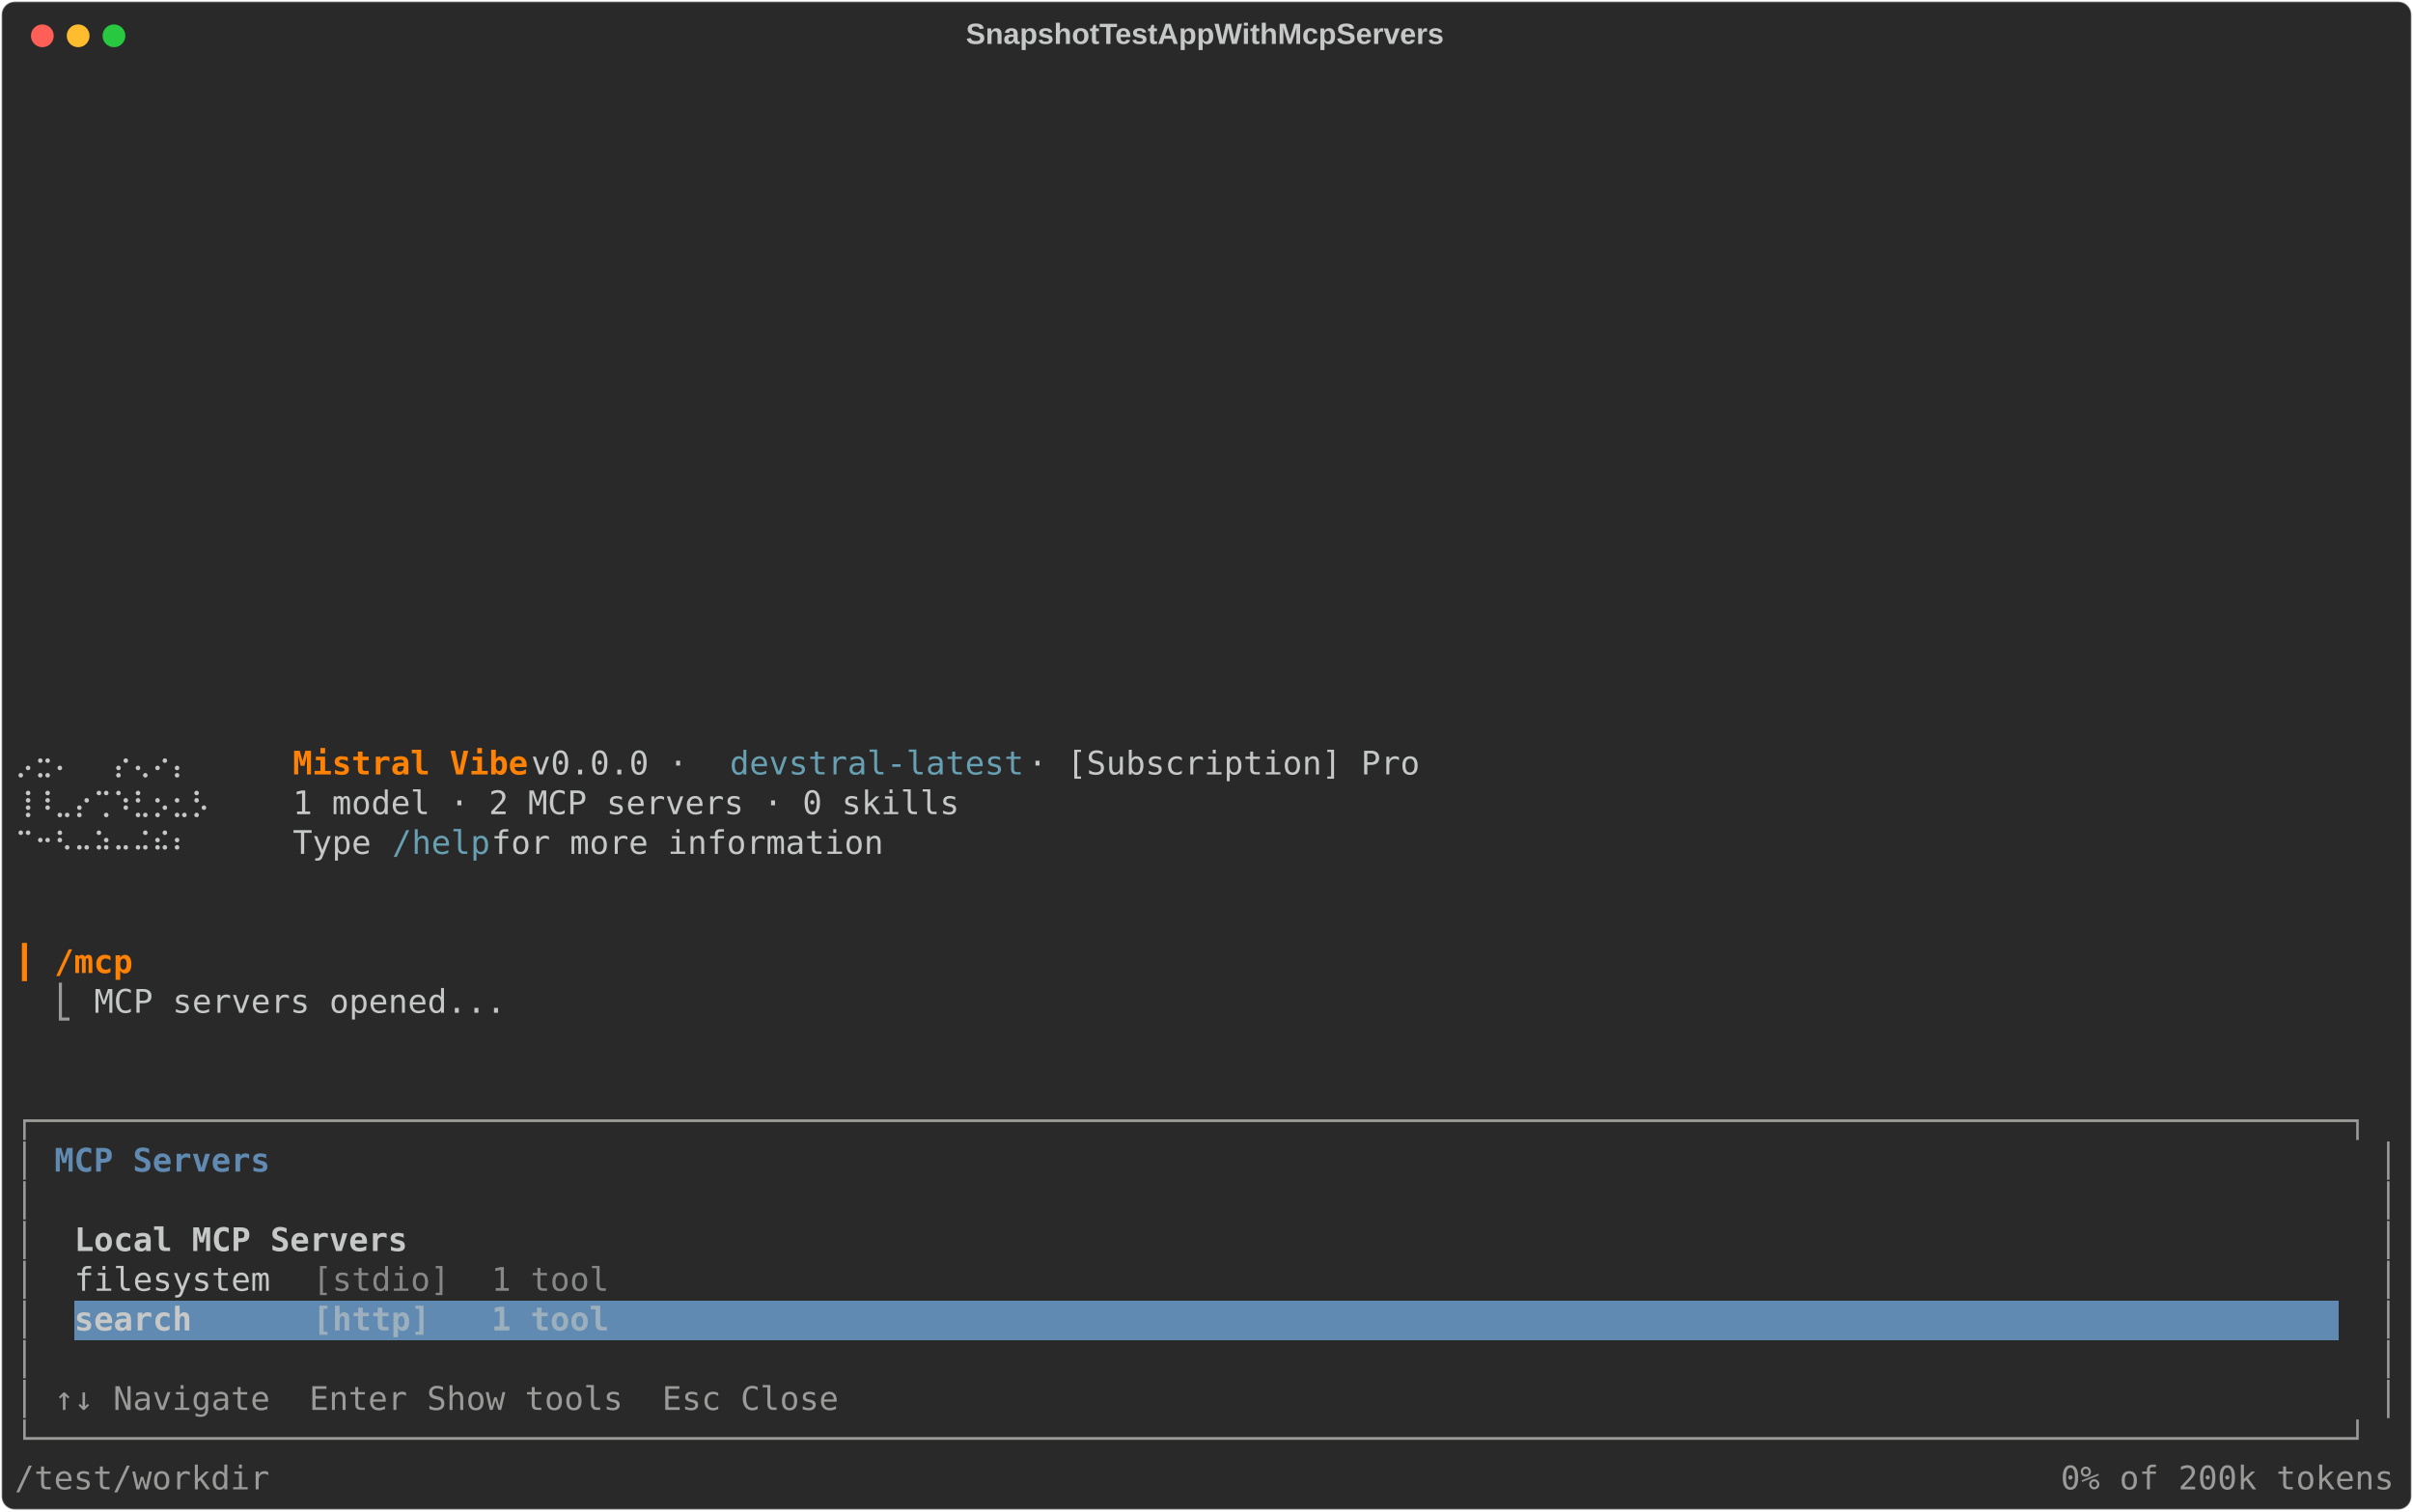
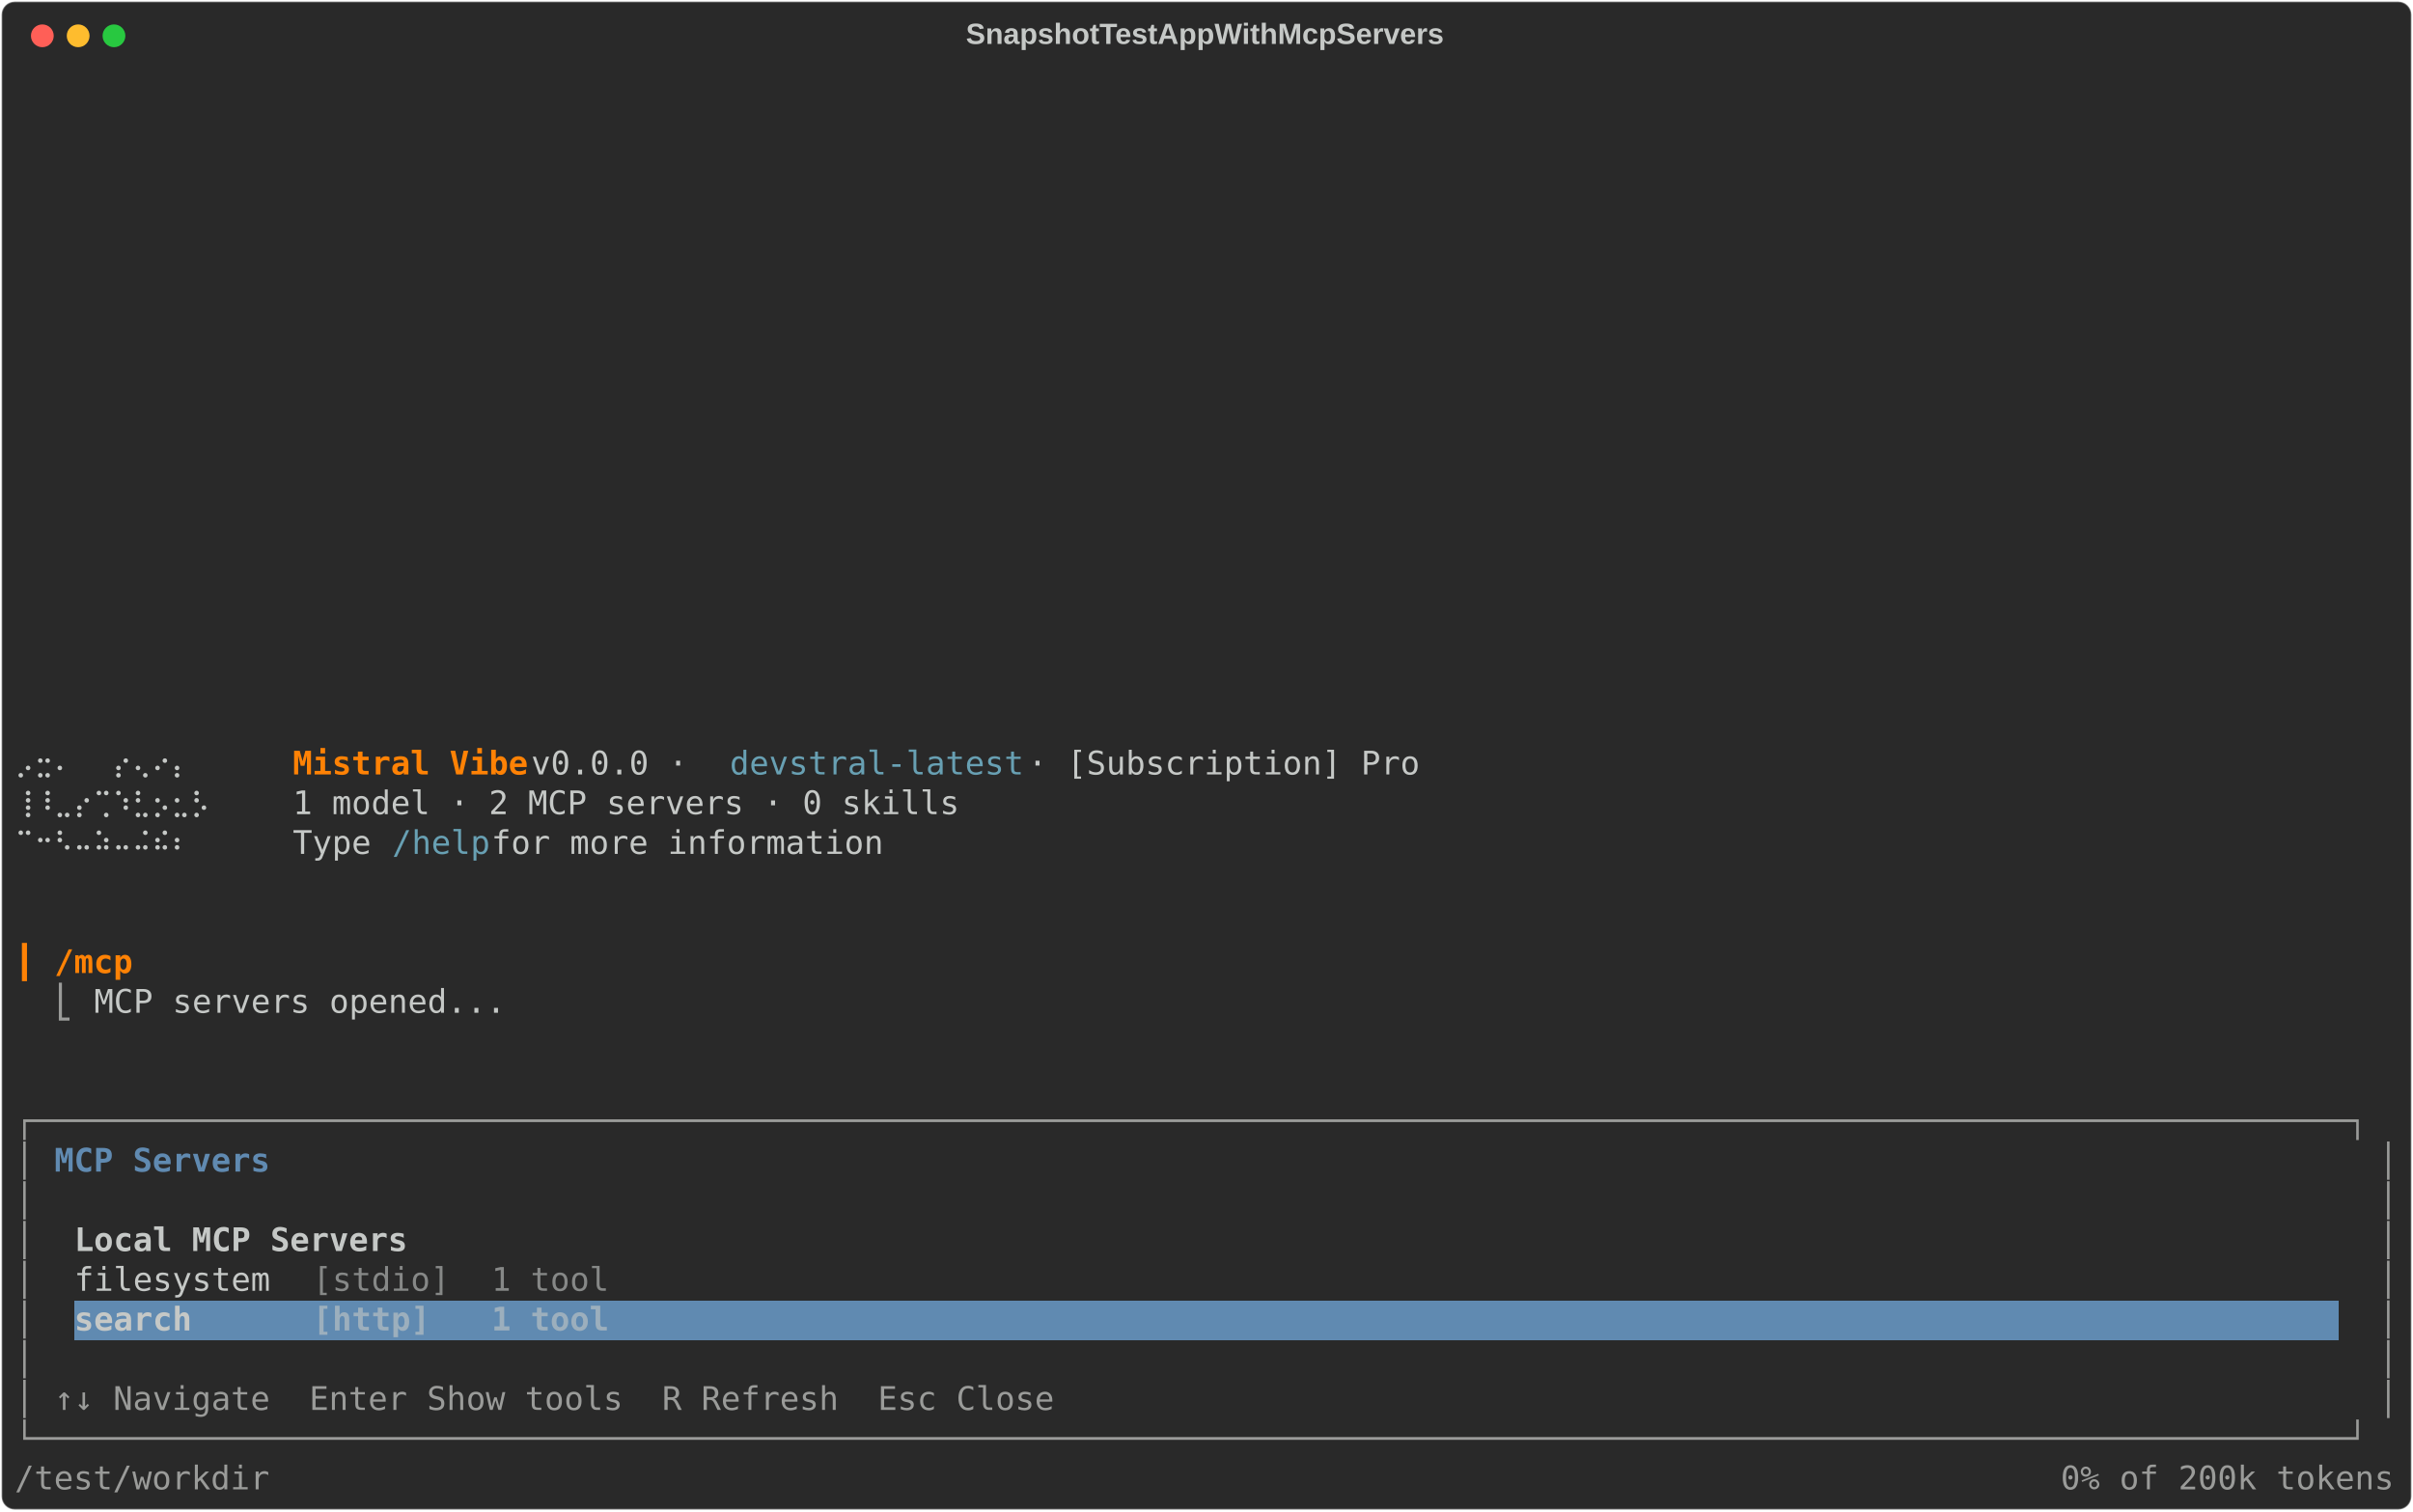
<svg xmlns="http://www.w3.org/2000/svg" class="rich-terminal" viewBox="0 0 1482 928.4">
  <style>

    @font-face {
        font-family: "Fira Code";
        src: local("FiraCode-Regular"),
                url("https://cdnjs.cloudflare.com/ajax/libs/firacode/6.2.0/woff2/FiraCode-Regular.woff2") format("woff2"),
                url("https://cdnjs.cloudflare.com/ajax/libs/firacode/6.2.0/woff/FiraCode-Regular.woff") format("woff");
        font-style: normal;
        font-weight: 400;
    }
    @font-face {
        font-family: "Fira Code";
        src: local("FiraCode-Bold"),
                url("https://cdnjs.cloudflare.com/ajax/libs/firacode/6.2.0/woff2/FiraCode-Bold.woff2") format("woff2"),
                url("https://cdnjs.cloudflare.com/ajax/libs/firacode/6.2.0/woff/FiraCode-Bold.woff") format("woff");
        font-style: bold;
        font-weight: 700;
    }

-     .terminal-matrix {
+     .terminal-9601757275-matrix {
        font-family: Fira Code, monospace;
        font-size: 20px;
        line-height: 24.4px;
        font-variant-east-asian: full-width;
    }

-     .terminal-title {
+     .terminal-9601757275-title {
        font-size: 18px;
        font-weight: bold;
        font-family: arial;
    }

-     .terminal-r1 { fill: #c5c8c6 }
- .terminal-r2 { fill: #ff8205;font-weight: bold }
- .terminal-r3 { fill: #68a0b3 }
- .terminal-r4 { fill: #ff8205 }
- .terminal-r5 { fill: #9a9b99 }
- .terminal-r6 { fill: #608ab1;font-weight: bold }
- .terminal-r7 { fill: #c5c8c6;font-weight: bold }
- .terminal-r8 { fill: #868887 }
- .terminal-r9 { fill: #9cafbd;font-weight: bold }
+     .terminal-9601757275-r1 { fill: #c5c8c6 }
+ .terminal-9601757275-r2 { fill: #ff8205;font-weight: bold }
+ .terminal-9601757275-r3 { fill: #68a0b3 }
+ .terminal-9601757275-r4 { fill: #ff8205 }
+ .terminal-9601757275-r5 { fill: #9a9b99 }
+ .terminal-9601757275-r6 { fill: #608ab1;font-weight: bold }
+ .terminal-9601757275-r7 { fill: #c5c8c6;font-weight: bold }
+ .terminal-9601757275-r8 { fill: #868887 }
+ .terminal-9601757275-r9 { fill: #9cafbd;font-weight: bold }
    </style>
  <defs>
-     <clipPath id="terminal-clip-terminal">
+     <clipPath id="terminal-9601757275-clip-terminal">
      <rect x="0" y="0" width="1463.0" height="877.4" />
    </clipPath>
-     <clipPath id="terminal-line-0">
+     <clipPath id="terminal-9601757275-line-0">
      <rect x="0" y="1.5" width="1464" height="24.65" />
    </clipPath>
-     <clipPath id="terminal-line-1">
+     <clipPath id="terminal-9601757275-line-1">
      <rect x="0" y="25.9" width="1464" height="24.65" />
    </clipPath>
-     <clipPath id="terminal-line-2">
+     <clipPath id="terminal-9601757275-line-2">
      <rect x="0" y="50.3" width="1464" height="24.65" />
    </clipPath>
-     <clipPath id="terminal-line-3">
+     <clipPath id="terminal-9601757275-line-3">
      <rect x="0" y="74.7" width="1464" height="24.65" />
    </clipPath>
-     <clipPath id="terminal-line-4">
+     <clipPath id="terminal-9601757275-line-4">
      <rect x="0" y="99.1" width="1464" height="24.65" />
    </clipPath>
-     <clipPath id="terminal-line-5">
+     <clipPath id="terminal-9601757275-line-5">
      <rect x="0" y="123.5" width="1464" height="24.65" />
    </clipPath>
-     <clipPath id="terminal-line-6">
+     <clipPath id="terminal-9601757275-line-6">
      <rect x="0" y="147.9" width="1464" height="24.65" />
    </clipPath>
-     <clipPath id="terminal-line-7">
+     <clipPath id="terminal-9601757275-line-7">
      <rect x="0" y="172.3" width="1464" height="24.65" />
    </clipPath>
-     <clipPath id="terminal-line-8">
+     <clipPath id="terminal-9601757275-line-8">
      <rect x="0" y="196.7" width="1464" height="24.65" />
    </clipPath>
-     <clipPath id="terminal-line-9">
+     <clipPath id="terminal-9601757275-line-9">
      <rect x="0" y="221.1" width="1464" height="24.65" />
    </clipPath>
-     <clipPath id="terminal-line-10">
+     <clipPath id="terminal-9601757275-line-10">
      <rect x="0" y="245.5" width="1464" height="24.65" />
    </clipPath>
-     <clipPath id="terminal-line-11">
+     <clipPath id="terminal-9601757275-line-11">
      <rect x="0" y="269.9" width="1464" height="24.65" />
    </clipPath>
-     <clipPath id="terminal-line-12">
+     <clipPath id="terminal-9601757275-line-12">
      <rect x="0" y="294.3" width="1464" height="24.65" />
    </clipPath>
-     <clipPath id="terminal-line-13">
+     <clipPath id="terminal-9601757275-line-13">
      <rect x="0" y="318.7" width="1464" height="24.65" />
    </clipPath>
-     <clipPath id="terminal-line-14">
+     <clipPath id="terminal-9601757275-line-14">
      <rect x="0" y="343.1" width="1464" height="24.65" />
    </clipPath>
-     <clipPath id="terminal-line-15">
+     <clipPath id="terminal-9601757275-line-15">
      <rect x="0" y="367.5" width="1464" height="24.65" />
    </clipPath>
-     <clipPath id="terminal-line-16">
+     <clipPath id="terminal-9601757275-line-16">
      <rect x="0" y="391.9" width="1464" height="24.65" />
    </clipPath>
-     <clipPath id="terminal-line-17">
+     <clipPath id="terminal-9601757275-line-17">
      <rect x="0" y="416.3" width="1464" height="24.65" />
    </clipPath>
-     <clipPath id="terminal-line-18">
+     <clipPath id="terminal-9601757275-line-18">
      <rect x="0" y="440.7" width="1464" height="24.65" />
    </clipPath>
-     <clipPath id="terminal-line-19">
+     <clipPath id="terminal-9601757275-line-19">
      <rect x="0" y="465.1" width="1464" height="24.65" />
    </clipPath>
-     <clipPath id="terminal-line-20">
+     <clipPath id="terminal-9601757275-line-20">
      <rect x="0" y="489.5" width="1464" height="24.65" />
    </clipPath>
-     <clipPath id="terminal-line-21">
+     <clipPath id="terminal-9601757275-line-21">
      <rect x="0" y="513.9" width="1464" height="24.65" />
    </clipPath>
-     <clipPath id="terminal-line-22">
+     <clipPath id="terminal-9601757275-line-22">
      <rect x="0" y="538.3" width="1464" height="24.65" />
    </clipPath>
-     <clipPath id="terminal-line-23">
+     <clipPath id="terminal-9601757275-line-23">
      <rect x="0" y="562.7" width="1464" height="24.65" />
    </clipPath>
-     <clipPath id="terminal-line-24">
+     <clipPath id="terminal-9601757275-line-24">
      <rect x="0" y="587.1" width="1464" height="24.65" />
    </clipPath>
-     <clipPath id="terminal-line-25">
+     <clipPath id="terminal-9601757275-line-25">
      <rect x="0" y="611.5" width="1464" height="24.65" />
    </clipPath>
-     <clipPath id="terminal-line-26">
+     <clipPath id="terminal-9601757275-line-26">
      <rect x="0" y="635.9" width="1464" height="24.65" />
    </clipPath>
-     <clipPath id="terminal-line-27">
+     <clipPath id="terminal-9601757275-line-27">
      <rect x="0" y="660.3" width="1464" height="24.65" />
    </clipPath>
-     <clipPath id="terminal-line-28">
+     <clipPath id="terminal-9601757275-line-28">
      <rect x="0" y="684.7" width="1464" height="24.65" />
    </clipPath>
-     <clipPath id="terminal-line-29">
+     <clipPath id="terminal-9601757275-line-29">
      <rect x="0" y="709.1" width="1464" height="24.65" />
    </clipPath>
-     <clipPath id="terminal-line-30">
+     <clipPath id="terminal-9601757275-line-30">
      <rect x="0" y="733.5" width="1464" height="24.65" />
    </clipPath>
-     <clipPath id="terminal-line-31">
+     <clipPath id="terminal-9601757275-line-31">
      <rect x="0" y="757.9" width="1464" height="24.65" />
    </clipPath>
-     <clipPath id="terminal-line-32">
+     <clipPath id="terminal-9601757275-line-32">
      <rect x="0" y="782.3" width="1464" height="24.65" />
    </clipPath>
-     <clipPath id="terminal-line-33">
+     <clipPath id="terminal-9601757275-line-33">
      <rect x="0" y="806.7" width="1464" height="24.65" />
    </clipPath>
-     <clipPath id="terminal-line-34">
+     <clipPath id="terminal-9601757275-line-34">
      <rect x="0" y="831.1" width="1464" height="24.65" />
    </clipPath>
  </defs>
  <rect fill="#292929" stroke="rgba(255,255,255,0.35)" stroke-width="1" x="1" y="1" width="1480" height="926.4" rx="8" />
-   <text class="terminal-title" fill="#c5c8c6" text-anchor="middle" x="740" y="27">SnapshotTestAppWithMcpServers</text>
+   <text class="terminal-9601757275-title" fill="#c5c8c6" text-anchor="middle" x="740" y="27">SnapshotTestAppWithMcpServers</text>
  <g transform="translate(26,22)">
    <circle cx="0" cy="0" r="7" fill="#ff5f57" />
    <circle cx="22" cy="0" r="7" fill="#febc2e" />
    <circle cx="44" cy="0" r="7" fill="#28c840" />
  </g>
-   <g transform="translate(9, 41)" clip-path="url(#terminal-clip-terminal)">
+   <g transform="translate(9, 41)" clip-path="url(#terminal-9601757275-clip-terminal)">
    <rect fill="#608ab1" x="36.6" y="757.9" width="146.4" height="24.65" shape-rendering="crispEdges" />
    <rect fill="#608ab1" x="183" y="757.9" width="109.8" height="24.65" shape-rendering="crispEdges" />
    <rect fill="#608ab1" x="292.8" y="757.9" width="97.6" height="24.65" shape-rendering="crispEdges" />
    <rect fill="#608ab1" x="390.4" y="757.9" width="1037" height="24.65" shape-rendering="crispEdges" />
-     <g class="terminal-matrix">
-       <text class="terminal-r1" x="1464" y="20" textLength="12.2" clip-path="url(#terminal-line-0)">
- </text>
-       <text class="terminal-r1" x="1464" y="44.4" textLength="12.2" clip-path="url(#terminal-line-1)">
- </text>
-       <text class="terminal-r1" x="1464" y="68.8" textLength="12.2" clip-path="url(#terminal-line-2)">
- </text>
-       <text class="terminal-r1" x="1464" y="93.2" textLength="12.2" clip-path="url(#terminal-line-3)">
- </text>
-       <text class="terminal-r1" x="1464" y="117.6" textLength="12.2" clip-path="url(#terminal-line-4)">
- </text>
-       <text class="terminal-r1" x="1464" y="142" textLength="12.2" clip-path="url(#terminal-line-5)">
- </text>
-       <text class="terminal-r1" x="1464" y="166.4" textLength="12.2" clip-path="url(#terminal-line-6)">
- </text>
-       <text class="terminal-r1" x="1464" y="190.8" textLength="12.2" clip-path="url(#terminal-line-7)">
- </text>
-       <text class="terminal-r1" x="1464" y="215.2" textLength="12.2" clip-path="url(#terminal-line-8)">
- </text>
-       <text class="terminal-r1" x="1464" y="239.6" textLength="12.2" clip-path="url(#terminal-line-9)">
- </text>
-       <text class="terminal-r1" x="1464" y="264" textLength="12.2" clip-path="url(#terminal-line-10)">
- </text>
-       <text class="terminal-r1" x="1464" y="288.4" textLength="12.2" clip-path="url(#terminal-line-11)">
- </text>
-       <text class="terminal-r1" x="1464" y="312.8" textLength="12.2" clip-path="url(#terminal-line-12)">
- </text>
-       <text class="terminal-r1" x="1464" y="337.2" textLength="12.2" clip-path="url(#terminal-line-13)">
- </text>
-       <text class="terminal-r1" x="1464" y="361.6" textLength="12.2" clip-path="url(#terminal-line-14)">
- </text>
-       <text class="terminal-r1" x="1464" y="386" textLength="12.2" clip-path="url(#terminal-line-15)">
- </text>
-       <text class="terminal-r1" x="1464" y="410.4" textLength="12.2" clip-path="url(#terminal-line-16)">
- </text>
-       <text class="terminal-r1" x="0" y="434.8" textLength="134.2" clip-path="url(#terminal-line-17)">  ⡠⣒⠄  ⡔⢄⠔⡄</text>
-       <text class="terminal-r2" x="170.8" y="434.8" textLength="146.4" clip-path="url(#terminal-line-17)">Mistral Vibe</text>
-       <text class="terminal-r1" x="317.2" y="434.8" textLength="122" clip-path="url(#terminal-line-17)"> v0.0.0 · </text>
-       <text class="terminal-r3" x="439.2" y="434.8" textLength="183" clip-path="url(#terminal-line-17)">devstral-latest</text>
-       <text class="terminal-r1" x="622.2" y="434.8" textLength="256.2" clip-path="url(#terminal-line-17)"> · [Subscription] Pro</text>
-       <text class="terminal-r1" x="1464" y="434.8" textLength="12.2" clip-path="url(#terminal-line-17)">
- </text>
-       <text class="terminal-r1" x="0" y="459.2" textLength="134.2" clip-path="url(#terminal-line-18)"> ⢸⠸⣀⡔⢉⠱⣃⡢⣂⡣</text>
-       <text class="terminal-r1" x="170.8" y="459.2" textLength="414.8" clip-path="url(#terminal-line-18)">1 model · 2 MCP servers · 0 skills</text>
-       <text class="terminal-r1" x="1464" y="459.2" textLength="12.2" clip-path="url(#terminal-line-18)">
- </text>
-       <text class="terminal-r1" x="0" y="483.6" textLength="134.2" clip-path="url(#terminal-line-19)">  ⠉⠒⠣⠤⠵⠤⠬⠮⠆</text>
-       <text class="terminal-r1" x="170.8" y="483.6" textLength="61" clip-path="url(#terminal-line-19)">Type </text>
-       <text class="terminal-r3" x="231.8" y="483.6" textLength="61" clip-path="url(#terminal-line-19)">/help</text>
-       <text class="terminal-r1" x="292.8" y="483.6" textLength="256.2" clip-path="url(#terminal-line-19)"> for more information</text>
-       <text class="terminal-r1" x="1464" y="483.6" textLength="12.2" clip-path="url(#terminal-line-19)">
- </text>
-       <text class="terminal-r1" x="1464" y="508" textLength="12.2" clip-path="url(#terminal-line-20)">
- </text>
-       <text class="terminal-r1" x="1464" y="532.4" textLength="12.2" clip-path="url(#terminal-line-21)">
- </text>
-       <text class="terminal-r4" x="0" y="556.8" textLength="12.2" clip-path="url(#terminal-line-22)">┃</text>
-       <text class="terminal-r2" x="24.4" y="556.8" textLength="48.8" clip-path="url(#terminal-line-22)">/mcp</text>
-       <text class="terminal-r1" x="1464" y="556.8" textLength="12.2" clip-path="url(#terminal-line-22)">
- </text>
-       <text class="terminal-r5" x="24.4" y="581.2" textLength="12.2" clip-path="url(#terminal-line-23)">⎣</text>
-       <text class="terminal-r1" x="48.8" y="581.2" textLength="256.2" clip-path="url(#terminal-line-23)">MCP servers opened...</text>
-       <text class="terminal-r1" x="1464" y="581.2" textLength="12.2" clip-path="url(#terminal-line-23)">
- </text>
-       <text class="terminal-r1" x="1464" y="605.6" textLength="12.2" clip-path="url(#terminal-line-24)">
- </text>
-       <text class="terminal-r1" x="1464" y="630" textLength="12.2" clip-path="url(#terminal-line-25)">
- </text>
-       <text class="terminal-r5" x="0" y="654.4" textLength="1464" clip-path="url(#terminal-line-26)">┌──────────────────────────────────────────────────────────────────────────────────────────────────────────────────────┐</text>
-       <text class="terminal-r1" x="1464" y="654.4" textLength="12.2" clip-path="url(#terminal-line-26)">
- </text>
-       <text class="terminal-r5" x="0" y="678.8" textLength="12.2" clip-path="url(#terminal-line-27)">│</text>
-       <text class="terminal-r6" x="24.4" y="678.8" textLength="134.2" clip-path="url(#terminal-line-27)">MCP Servers</text>
-       <text class="terminal-r5" x="1451.8" y="678.8" textLength="12.2" clip-path="url(#terminal-line-27)">│</text>
-       <text class="terminal-r1" x="1464" y="678.8" textLength="12.2" clip-path="url(#terminal-line-27)">
- </text>
-       <text class="terminal-r5" x="0" y="703.2" textLength="12.2" clip-path="url(#terminal-line-28)">│</text>
-       <text class="terminal-r5" x="1451.8" y="703.2" textLength="12.2" clip-path="url(#terminal-line-28)">│</text>
-       <text class="terminal-r1" x="1464" y="703.2" textLength="12.2" clip-path="url(#terminal-line-28)">
- </text>
-       <text class="terminal-r5" x="0" y="727.6" textLength="12.2" clip-path="url(#terminal-line-29)">│</text>
-       <text class="terminal-r7" x="36.6" y="727.6" textLength="207.4" clip-path="url(#terminal-line-29)">Local MCP Servers</text>
-       <text class="terminal-r5" x="1451.8" y="727.6" textLength="12.2" clip-path="url(#terminal-line-29)">│</text>
-       <text class="terminal-r1" x="1464" y="727.6" textLength="12.2" clip-path="url(#terminal-line-29)">
- </text>
-       <text class="terminal-r5" x="0" y="752" textLength="12.2" clip-path="url(#terminal-line-30)">│</text>
-       <text class="terminal-r1" x="36.6" y="752" textLength="146.4" clip-path="url(#terminal-line-30)">  filesystem</text>
-       <text class="terminal-r8" x="183" y="752" textLength="109.8" clip-path="url(#terminal-line-30)">  [stdio]</text>
-       <text class="terminal-r8" x="292.8" y="752" textLength="97.6" clip-path="url(#terminal-line-30)">  1 tool</text>
-       <text class="terminal-r5" x="1451.8" y="752" textLength="12.2" clip-path="url(#terminal-line-30)">│</text>
-       <text class="terminal-r1" x="1464" y="752" textLength="12.2" clip-path="url(#terminal-line-30)">
- </text>
-       <text class="terminal-r5" x="0" y="776.4" textLength="12.2" clip-path="url(#terminal-line-31)">│</text>
-       <text class="terminal-r7" x="36.6" y="776.4" textLength="146.4" clip-path="url(#terminal-line-31)">  search    </text>
-       <text class="terminal-r9" x="183" y="776.4" textLength="109.8" clip-path="url(#terminal-line-31)">  [http] </text>
-       <text class="terminal-r9" x="292.8" y="776.4" textLength="97.6" clip-path="url(#terminal-line-31)">  1 tool</text>
-       <text class="terminal-r5" x="1451.8" y="776.4" textLength="12.2" clip-path="url(#terminal-line-31)">│</text>
-       <text class="terminal-r1" x="1464" y="776.4" textLength="12.2" clip-path="url(#terminal-line-31)">
- </text>
-       <text class="terminal-r5" x="0" y="800.8" textLength="12.2" clip-path="url(#terminal-line-32)">│</text>
-       <text class="terminal-r5" x="1451.8" y="800.8" textLength="12.2" clip-path="url(#terminal-line-32)">│</text>
-       <text class="terminal-r1" x="1464" y="800.8" textLength="12.2" clip-path="url(#terminal-line-32)">
- </text>
-       <text class="terminal-r5" x="0" y="825.2" textLength="12.2" clip-path="url(#terminal-line-33)">│</text>
-       <text class="terminal-r5" x="24.4" y="825.2" textLength="488" clip-path="url(#terminal-line-33)">↑↓ Navigate  Enter Show tools  Esc Close</text>
-       <text class="terminal-r5" x="1451.8" y="825.2" textLength="12.2" clip-path="url(#terminal-line-33)">│</text>
-       <text class="terminal-r1" x="1464" y="825.2" textLength="12.2" clip-path="url(#terminal-line-33)">
- </text>
-       <text class="terminal-r5" x="0" y="849.6" textLength="1464" clip-path="url(#terminal-line-34)">└──────────────────────────────────────────────────────────────────────────────────────────────────────────────────────┘</text>
-       <text class="terminal-r1" x="1464" y="849.6" textLength="12.2" clip-path="url(#terminal-line-34)">
- </text>
-       <text class="terminal-r5" x="0" y="874" textLength="158.6" clip-path="url(#terminal-line-35)">/test/workdir</text>
-       <text class="terminal-r5" x="1256.6" y="874" textLength="207.4" clip-path="url(#terminal-line-35)">0% of 200k tokens</text>
+     <g class="terminal-9601757275-matrix">
+       <text class="terminal-9601757275-r1" x="1464" y="20" textLength="12.2" clip-path="url(#terminal-9601757275-line-0)">
+ </text>
+       <text class="terminal-9601757275-r1" x="1464" y="44.4" textLength="12.2" clip-path="url(#terminal-9601757275-line-1)">
+ </text>
+       <text class="terminal-9601757275-r1" x="1464" y="68.8" textLength="12.2" clip-path="url(#terminal-9601757275-line-2)">
+ </text>
+       <text class="terminal-9601757275-r1" x="1464" y="93.2" textLength="12.2" clip-path="url(#terminal-9601757275-line-3)">
+ </text>
+       <text class="terminal-9601757275-r1" x="1464" y="117.6" textLength="12.2" clip-path="url(#terminal-9601757275-line-4)">
+ </text>
+       <text class="terminal-9601757275-r1" x="1464" y="142" textLength="12.2" clip-path="url(#terminal-9601757275-line-5)">
+ </text>
+       <text class="terminal-9601757275-r1" x="1464" y="166.4" textLength="12.2" clip-path="url(#terminal-9601757275-line-6)">
+ </text>
+       <text class="terminal-9601757275-r1" x="1464" y="190.8" textLength="12.2" clip-path="url(#terminal-9601757275-line-7)">
+ </text>
+       <text class="terminal-9601757275-r1" x="1464" y="215.2" textLength="12.2" clip-path="url(#terminal-9601757275-line-8)">
+ </text>
+       <text class="terminal-9601757275-r1" x="1464" y="239.6" textLength="12.2" clip-path="url(#terminal-9601757275-line-9)">
+ </text>
+       <text class="terminal-9601757275-r1" x="1464" y="264" textLength="12.2" clip-path="url(#terminal-9601757275-line-10)">
+ </text>
+       <text class="terminal-9601757275-r1" x="1464" y="288.4" textLength="12.2" clip-path="url(#terminal-9601757275-line-11)">
+ </text>
+       <text class="terminal-9601757275-r1" x="1464" y="312.8" textLength="12.2" clip-path="url(#terminal-9601757275-line-12)">
+ </text>
+       <text class="terminal-9601757275-r1" x="1464" y="337.2" textLength="12.2" clip-path="url(#terminal-9601757275-line-13)">
+ </text>
+       <text class="terminal-9601757275-r1" x="1464" y="361.6" textLength="12.2" clip-path="url(#terminal-9601757275-line-14)">
+ </text>
+       <text class="terminal-9601757275-r1" x="1464" y="386" textLength="12.2" clip-path="url(#terminal-9601757275-line-15)">
+ </text>
+       <text class="terminal-9601757275-r1" x="1464" y="410.4" textLength="12.2" clip-path="url(#terminal-9601757275-line-16)">
+ </text>
+       <text class="terminal-9601757275-r1" x="0" y="434.8" textLength="134.2" clip-path="url(#terminal-9601757275-line-17)">  ⡠⣒⠄  ⡔⢄⠔⡄</text>
+       <text class="terminal-9601757275-r2" x="170.8" y="434.8" textLength="146.4" clip-path="url(#terminal-9601757275-line-17)">Mistral Vibe</text>
+       <text class="terminal-9601757275-r1" x="317.2" y="434.8" textLength="122" clip-path="url(#terminal-9601757275-line-17)"> v0.0.0 · </text>
+       <text class="terminal-9601757275-r3" x="439.2" y="434.8" textLength="183" clip-path="url(#terminal-9601757275-line-17)">devstral-latest</text>
+       <text class="terminal-9601757275-r1" x="622.2" y="434.8" textLength="256.2" clip-path="url(#terminal-9601757275-line-17)"> · [Subscription] Pro</text>
+       <text class="terminal-9601757275-r1" x="1464" y="434.8" textLength="12.2" clip-path="url(#terminal-9601757275-line-17)">
+ </text>
+       <text class="terminal-9601757275-r1" x="0" y="459.2" textLength="134.2" clip-path="url(#terminal-9601757275-line-18)"> ⢸⠸⣀⡔⢉⠱⣃⡢⣂⡣</text>
+       <text class="terminal-9601757275-r1" x="170.8" y="459.2" textLength="414.8" clip-path="url(#terminal-9601757275-line-18)">1 model · 2 MCP servers · 0 skills</text>
+       <text class="terminal-9601757275-r1" x="1464" y="459.2" textLength="12.2" clip-path="url(#terminal-9601757275-line-18)">
+ </text>
+       <text class="terminal-9601757275-r1" x="0" y="483.6" textLength="134.2" clip-path="url(#terminal-9601757275-line-19)">  ⠉⠒⠣⠤⠵⠤⠬⠮⠆</text>
+       <text class="terminal-9601757275-r1" x="170.8" y="483.6" textLength="61" clip-path="url(#terminal-9601757275-line-19)">Type </text>
+       <text class="terminal-9601757275-r3" x="231.8" y="483.6" textLength="61" clip-path="url(#terminal-9601757275-line-19)">/help</text>
+       <text class="terminal-9601757275-r1" x="292.8" y="483.6" textLength="256.2" clip-path="url(#terminal-9601757275-line-19)"> for more information</text>
+       <text class="terminal-9601757275-r1" x="1464" y="483.6" textLength="12.2" clip-path="url(#terminal-9601757275-line-19)">
+ </text>
+       <text class="terminal-9601757275-r1" x="1464" y="508" textLength="12.2" clip-path="url(#terminal-9601757275-line-20)">
+ </text>
+       <text class="terminal-9601757275-r1" x="1464" y="532.4" textLength="12.2" clip-path="url(#terminal-9601757275-line-21)">
+ </text>
+       <text class="terminal-9601757275-r4" x="0" y="556.8" textLength="12.2" clip-path="url(#terminal-9601757275-line-22)">┃</text>
+       <text class="terminal-9601757275-r2" x="24.4" y="556.8" textLength="48.8" clip-path="url(#terminal-9601757275-line-22)">/mcp</text>
+       <text class="terminal-9601757275-r1" x="1464" y="556.8" textLength="12.2" clip-path="url(#terminal-9601757275-line-22)">
+ </text>
+       <text class="terminal-9601757275-r5" x="24.4" y="581.2" textLength="12.2" clip-path="url(#terminal-9601757275-line-23)">⎣</text>
+       <text class="terminal-9601757275-r1" x="48.8" y="581.2" textLength="256.2" clip-path="url(#terminal-9601757275-line-23)">MCP servers opened...</text>
+       <text class="terminal-9601757275-r1" x="1464" y="581.2" textLength="12.2" clip-path="url(#terminal-9601757275-line-23)">
+ </text>
+       <text class="terminal-9601757275-r1" x="1464" y="605.6" textLength="12.2" clip-path="url(#terminal-9601757275-line-24)">
+ </text>
+       <text class="terminal-9601757275-r1" x="1464" y="630" textLength="12.2" clip-path="url(#terminal-9601757275-line-25)">
+ </text>
+       <text class="terminal-9601757275-r5" x="0" y="654.4" textLength="1464" clip-path="url(#terminal-9601757275-line-26)">┌──────────────────────────────────────────────────────────────────────────────────────────────────────────────────────┐</text>
+       <text class="terminal-9601757275-r1" x="1464" y="654.4" textLength="12.2" clip-path="url(#terminal-9601757275-line-26)">
+ </text>
+       <text class="terminal-9601757275-r5" x="0" y="678.8" textLength="12.2" clip-path="url(#terminal-9601757275-line-27)">│</text>
+       <text class="terminal-9601757275-r6" x="24.4" y="678.8" textLength="134.2" clip-path="url(#terminal-9601757275-line-27)">MCP Servers</text>
+       <text class="terminal-9601757275-r5" x="1451.8" y="678.8" textLength="12.2" clip-path="url(#terminal-9601757275-line-27)">│</text>
+       <text class="terminal-9601757275-r1" x="1464" y="678.8" textLength="12.2" clip-path="url(#terminal-9601757275-line-27)">
+ </text>
+       <text class="terminal-9601757275-r5" x="0" y="703.2" textLength="12.2" clip-path="url(#terminal-9601757275-line-28)">│</text>
+       <text class="terminal-9601757275-r5" x="1451.8" y="703.2" textLength="12.2" clip-path="url(#terminal-9601757275-line-28)">│</text>
+       <text class="terminal-9601757275-r1" x="1464" y="703.2" textLength="12.2" clip-path="url(#terminal-9601757275-line-28)">
+ </text>
+       <text class="terminal-9601757275-r5" x="0" y="727.6" textLength="12.2" clip-path="url(#terminal-9601757275-line-29)">│</text>
+       <text class="terminal-9601757275-r7" x="36.6" y="727.6" textLength="207.4" clip-path="url(#terminal-9601757275-line-29)">Local MCP Servers</text>
+       <text class="terminal-9601757275-r5" x="1451.8" y="727.6" textLength="12.2" clip-path="url(#terminal-9601757275-line-29)">│</text>
+       <text class="terminal-9601757275-r1" x="1464" y="727.6" textLength="12.2" clip-path="url(#terminal-9601757275-line-29)">
+ </text>
+       <text class="terminal-9601757275-r5" x="0" y="752" textLength="12.2" clip-path="url(#terminal-9601757275-line-30)">│</text>
+       <text class="terminal-9601757275-r1" x="36.6" y="752" textLength="146.4" clip-path="url(#terminal-9601757275-line-30)">  filesystem</text>
+       <text class="terminal-9601757275-r8" x="183" y="752" textLength="109.8" clip-path="url(#terminal-9601757275-line-30)">  [stdio]</text>
+       <text class="terminal-9601757275-r8" x="292.8" y="752" textLength="97.6" clip-path="url(#terminal-9601757275-line-30)">  1 tool</text>
+       <text class="terminal-9601757275-r5" x="1451.8" y="752" textLength="12.2" clip-path="url(#terminal-9601757275-line-30)">│</text>
+       <text class="terminal-9601757275-r1" x="1464" y="752" textLength="12.2" clip-path="url(#terminal-9601757275-line-30)">
+ </text>
+       <text class="terminal-9601757275-r5" x="0" y="776.4" textLength="12.2" clip-path="url(#terminal-9601757275-line-31)">│</text>
+       <text class="terminal-9601757275-r7" x="36.6" y="776.4" textLength="146.4" clip-path="url(#terminal-9601757275-line-31)">  search    </text>
+       <text class="terminal-9601757275-r9" x="183" y="776.4" textLength="109.8" clip-path="url(#terminal-9601757275-line-31)">  [http] </text>
+       <text class="terminal-9601757275-r9" x="292.8" y="776.4" textLength="97.6" clip-path="url(#terminal-9601757275-line-31)">  1 tool</text>
+       <text class="terminal-9601757275-r5" x="1451.8" y="776.4" textLength="12.2" clip-path="url(#terminal-9601757275-line-31)">│</text>
+       <text class="terminal-9601757275-r1" x="1464" y="776.4" textLength="12.2" clip-path="url(#terminal-9601757275-line-31)">
+ </text>
+       <text class="terminal-9601757275-r5" x="0" y="800.8" textLength="12.2" clip-path="url(#terminal-9601757275-line-32)">│</text>
+       <text class="terminal-9601757275-r5" x="1451.8" y="800.8" textLength="12.2" clip-path="url(#terminal-9601757275-line-32)">│</text>
+       <text class="terminal-9601757275-r1" x="1464" y="800.8" textLength="12.2" clip-path="url(#terminal-9601757275-line-32)">
+ </text>
+       <text class="terminal-9601757275-r5" x="0" y="825.2" textLength="12.2" clip-path="url(#terminal-9601757275-line-33)">│</text>
+       <text class="terminal-9601757275-r5" x="24.4" y="825.2" textLength="622.2" clip-path="url(#terminal-9601757275-line-33)">↑↓ Navigate  Enter Show tools  R Refresh  Esc Close</text>
+       <text class="terminal-9601757275-r5" x="1451.8" y="825.2" textLength="12.2" clip-path="url(#terminal-9601757275-line-33)">│</text>
+       <text class="terminal-9601757275-r1" x="1464" y="825.2" textLength="12.2" clip-path="url(#terminal-9601757275-line-33)">
+ </text>
+       <text class="terminal-9601757275-r5" x="0" y="849.6" textLength="1464" clip-path="url(#terminal-9601757275-line-34)">└──────────────────────────────────────────────────────────────────────────────────────────────────────────────────────┘</text>
+       <text class="terminal-9601757275-r1" x="1464" y="849.6" textLength="12.2" clip-path="url(#terminal-9601757275-line-34)">
+ </text>
+       <text class="terminal-9601757275-r5" x="0" y="874" textLength="158.6" clip-path="url(#terminal-9601757275-line-35)">/test/workdir</text>
+       <text class="terminal-9601757275-r5" x="1256.6" y="874" textLength="207.4" clip-path="url(#terminal-9601757275-line-35)">0% of 200k tokens</text>
    </g>
  </g>
</svg>
